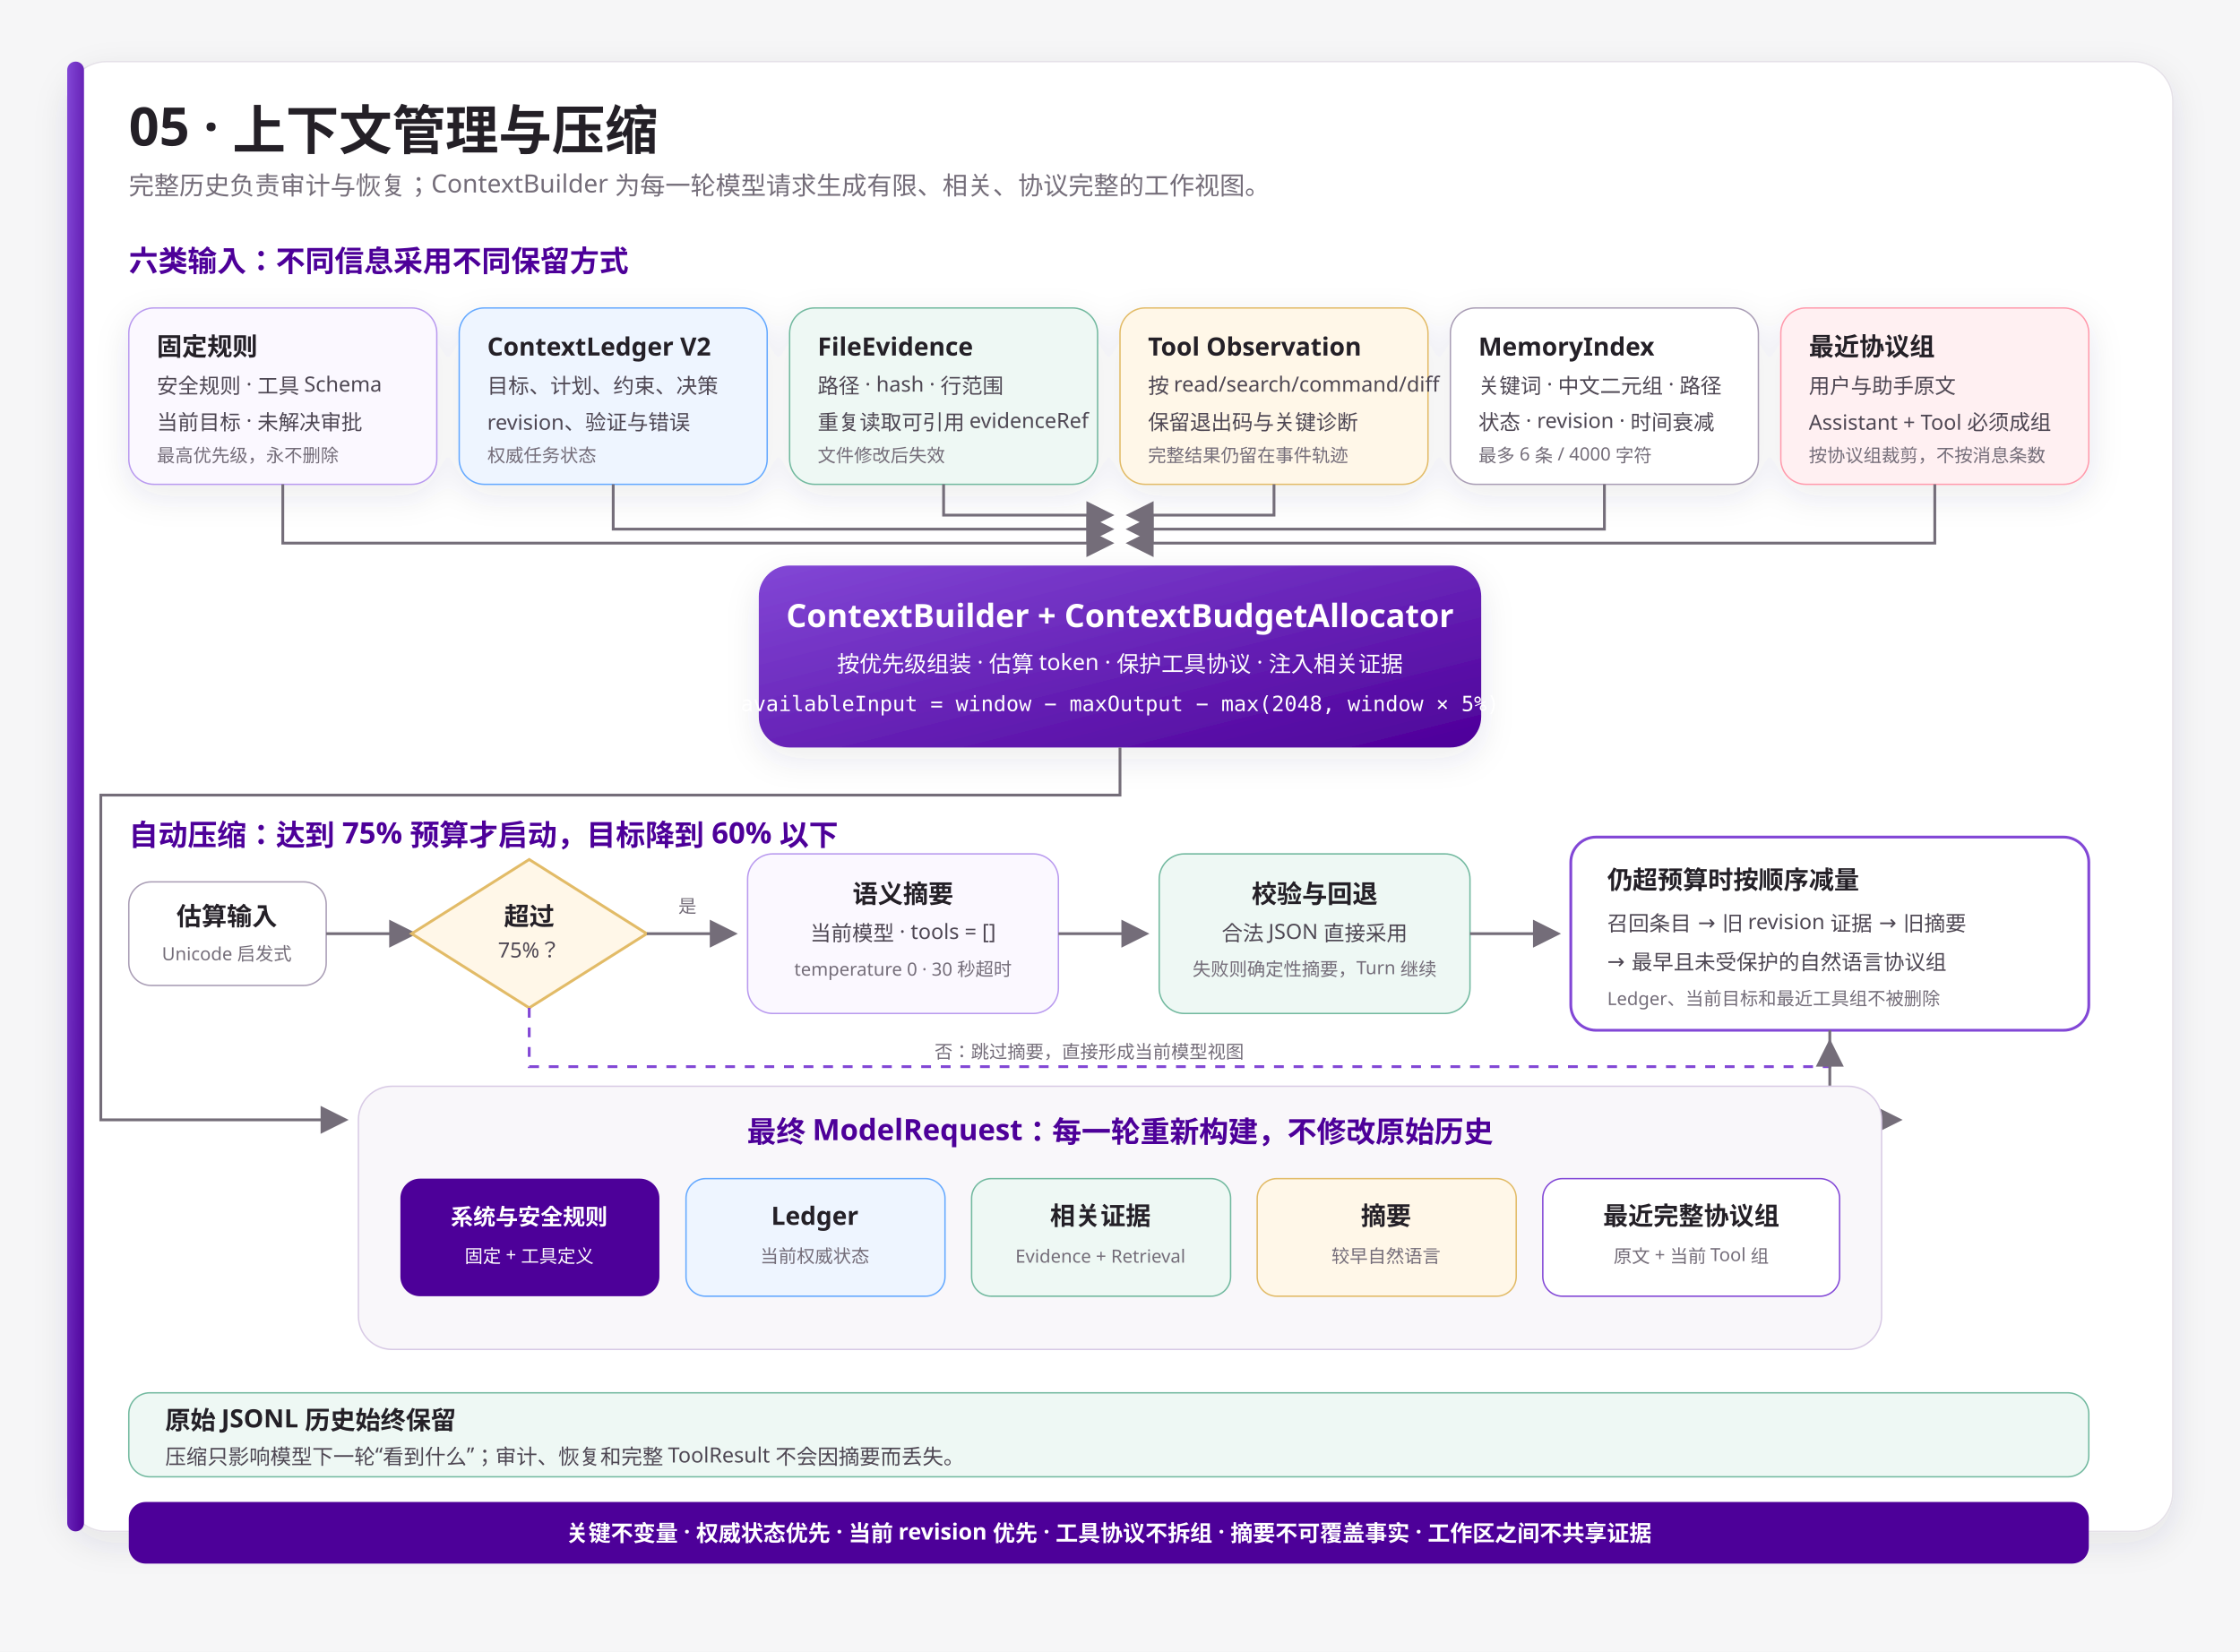
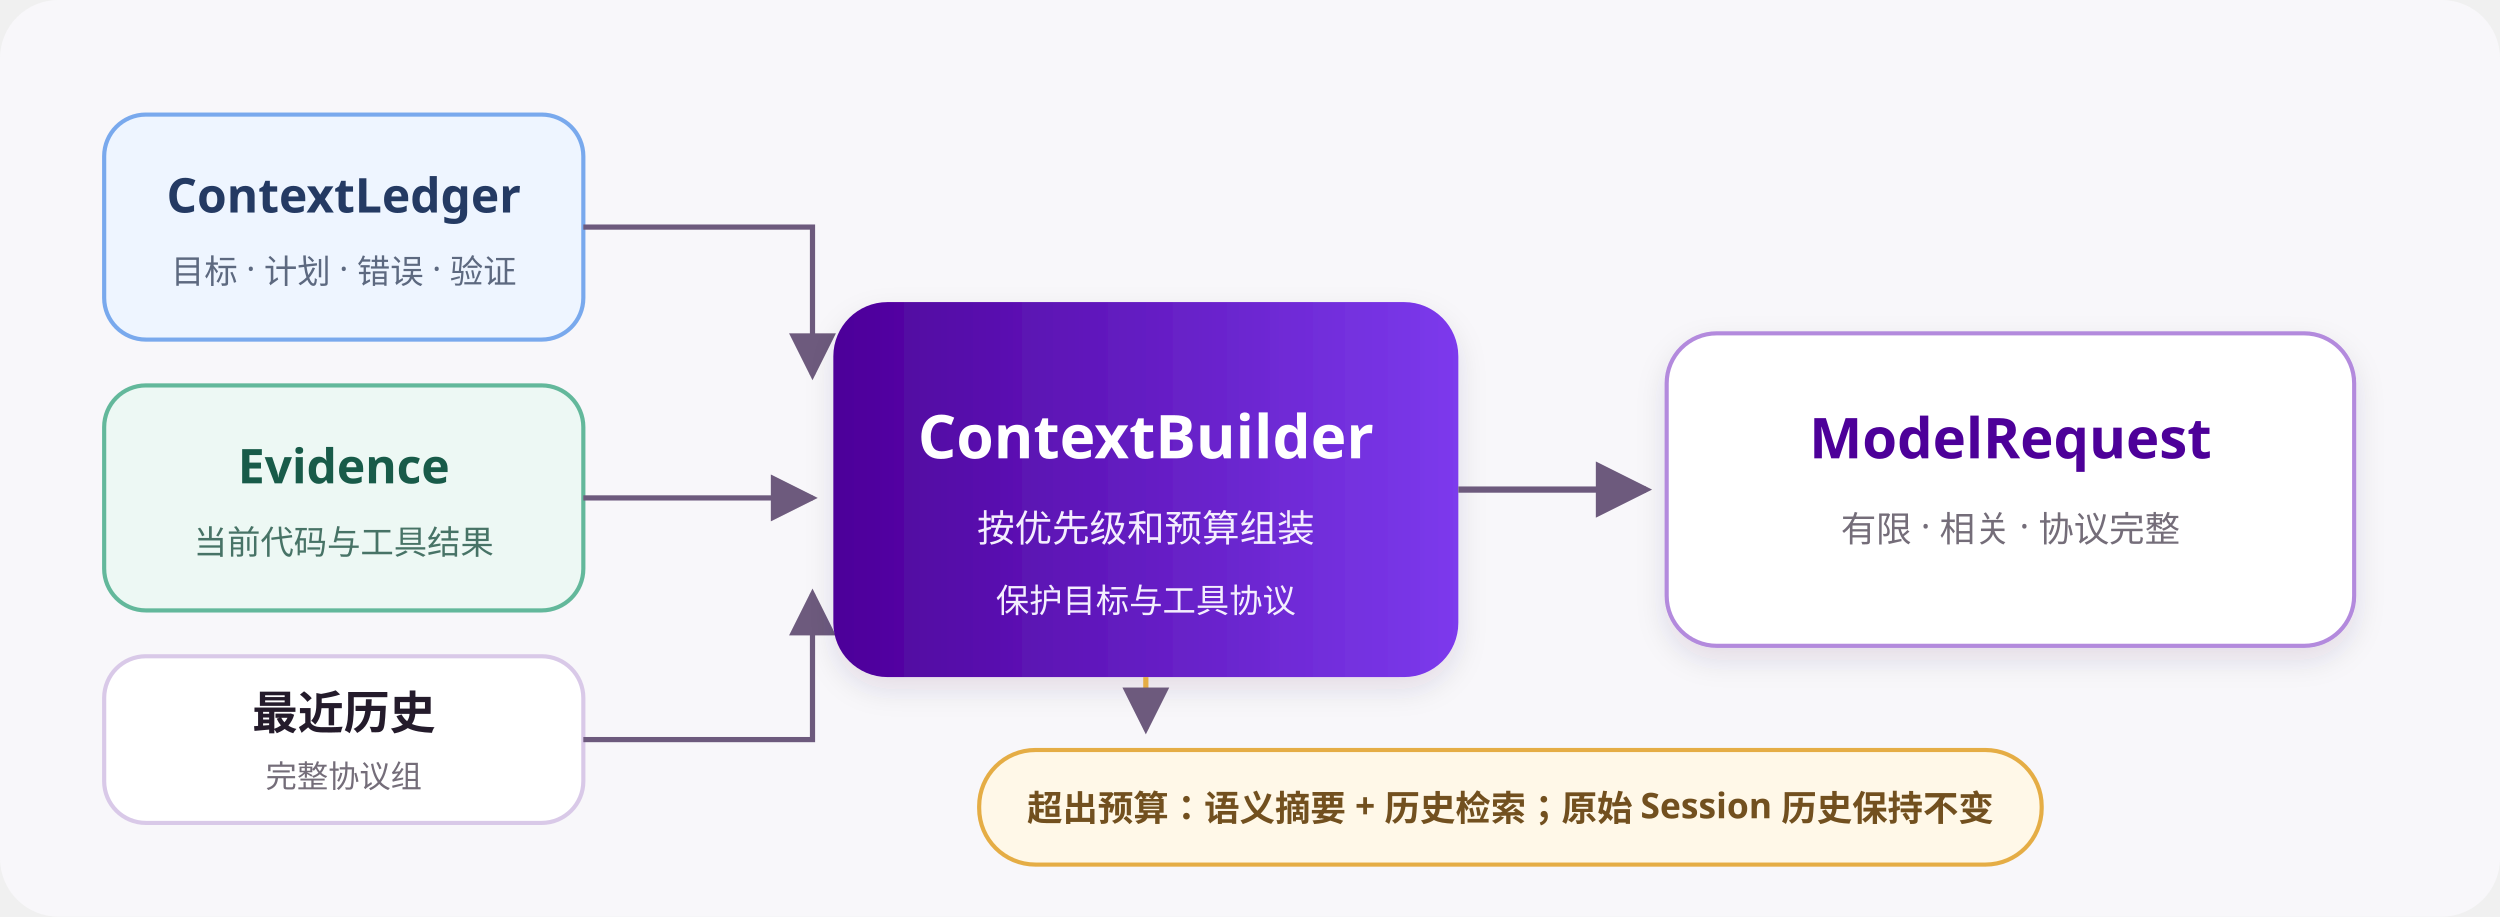
- <svg xmlns="http://www.w3.org/2000/svg" width="1600" height="1180" viewBox="0 0 1600 1180" role="img" aria-labelledby="title desc">
+ <svg xmlns="http://www.w3.org/2000/svg" width="1200" height="440" viewBox="0 0 1200 440" role="img" aria-labelledby="title desc">
  <defs>
-     <linearGradient id="brand" x1="0" y1="0" x2="1" y2="1">
-       <stop stop-color="#8247d6" />
-       <stop offset="1" stop-color="#4d0099" />
+     <linearGradient id="brand" x1="0" x2="1">
+       <stop stop-color="#4d0099" />
+       <stop offset="1" stop-color="#7c3aed" />
    </linearGradient>
+     <marker id="arrow" markerWidth="9" markerHeight="9" refX="8" refY="4.5" orient="auto">
+       <path d="M0 0L9 4.5L0 9Z" fill="#6d5a7d" />
+     </marker>
    <filter id="shadow" x="-20%" y="-20%" width="140%" height="150%">
-       <feDropShadow dx="0" dy="8" stdDeviation="12" flood-color="#3c2850" flood-opacity=".10" />
+       <feDropShadow dx="0" dy="6" stdDeviation="7" flood-color="#32104f" flood-opacity=".11" />
    </filter>
-     <marker id="arrow" markerWidth="10" markerHeight="10" refX="8" refY="5" orient="auto">
-       <path d="M0 0L10 5L0 10Z" fill="#746d79" />
-     </marker>
-     <style>
-       .h1{font:700 38px 'Segoe UI','Microsoft YaHei',sans-serif;fill:#242027}.sub{font:400 18px 'Segoe UI','Microsoft YaHei',sans-serif;fill:#746d79}.section{font:700 21px 'Segoe UI','Microsoft YaHei',sans-serif;fill:#4d0099}.label{font:700 18px 'Segoe UI','Microsoft YaHei',sans-serif;fill:#242027}.body{font:400 15px 'Segoe UI','Microsoft YaHei',sans-serif;fill:#4e4753}.meta{font:400 13px 'Segoe UI','Microsoft YaHei',sans-serif;fill:#746d79}.mono{font:500 14px Consolas,'Microsoft YaHei',monospace;fill:#4d0099}.white{fill:#fff}.line{stroke:#746d79;stroke-width:2;fill:none;marker-end:url(#arrow)}.dash{stroke:#8247d6;stroke-width:2;fill:none;stroke-dasharray:7 7;marker-end:url(#arrow)}
-     </style>
  </defs>
-   <rect width="1600" height="1180" fill="#f6f6f7" />
-   <rect x="48" y="44" width="1504" height="1050" rx="28" fill="#fff" stroke="#e5e1e8" filter="url(#shadow)" />
-   <rect x="48" y="44" width="12" height="1050" rx="6" fill="url(#brand)" />
-   <text x="92" y="104" class="h1">05 · 上下文管理与压缩</text>
-   <text x="92" y="139" class="sub">完整历史负责审计与恢复；ContextBuilder 为每一轮模型请求生成有限、相关、协议完整的工作视图。</text>
-   <text x="92" y="194" class="section">六类输入：不同信息采用不同保留方式</text>
-   <g filter="url(#shadow)">
-     <rect x="92" y="220" width="220" height="126" rx="18" fill="#fbf8ff" stroke="#b99aef" />
-     <rect x="328" y="220" width="220" height="126" rx="18" fill="#eef5ff" stroke="#65a9ff" />
-     <rect x="564" y="220" width="220" height="126" rx="18" fill="#eef8f4" stroke="#72b99f" />
-     <rect x="800" y="220" width="220" height="126" rx="18" fill="#fff7e8" stroke="#e2bb67" />
-     <rect x="1036" y="220" width="220" height="126" rx="18" fill="#fff" stroke="#a99db5" />
-     <rect x="1272" y="220" width="220" height="126" rx="18" fill="#fff0f2" stroke="#ff9aac" />
+   <rect width="1200" height="440" rx="28" fill="#f8f7fa" />
+   <g font-family="Segoe UI, Microsoft YaHei, sans-serif">
+     <rect x="50" y="55" width="230" height="108" rx="20" fill="#eef5ff" stroke="#79a9ed" stroke-width="2" />
+     <text x="165" y="102" text-anchor="middle" font-size="23" font-weight="700" fill="#243a63">ContextLedger</text>
+     <text x="165" y="136" text-anchor="middle" font-size="16" fill="#5d6980">目标 · 计划 · 错误 · 验证</text>
+     <rect x="50" y="185" width="230" height="108" rx="20" fill="#edf8f4" stroke="#63b89b" stroke-width="2" />
+     <text x="165" y="232" text-anchor="middle" font-size="23" font-weight="700" fill="#185b49">Evidence</text>
+     <text x="165" y="266" text-anchor="middle" font-size="16" fill="#477366">当前代码与工具结果</text>
+     <rect x="50" y="315" width="230" height="80" rx="20" fill="#fff" stroke="#d9c9e8" stroke-width="2" />
+     <text x="165" y="350" text-anchor="middle" font-size="22" font-weight="700" fill="#241b2b">最近历史</text>
+     <text x="165" y="378" text-anchor="middle" font-size="15" fill="#746d79">完整协议组</text>
+     <path d="M280 109H390V180" fill="none" stroke="#6d5a7d" stroke-width="2.5" marker-end="url(#arrow)" />
+     <path d="M280 239H390" stroke="#6d5a7d" stroke-width="2.5" marker-end="url(#arrow)" />
+     <path d="M280 355H390V285" fill="none" stroke="#6d5a7d" stroke-width="2.5" marker-end="url(#arrow)" />
+     <rect x="400" y="145" width="300" height="180" rx="26" fill="url(#brand)" filter="url(#shadow)" />
+     <text x="550" y="220" text-anchor="middle" font-size="29" font-weight="700" fill="#fff">ContextBuilder</text>
+     <text x="550" y="260" text-anchor="middle" font-size="18" fill="#f4eefe">按优先级和预算组装</text>
+     <text x="550" y="294" text-anchor="middle" font-size="16" fill="#f4eefe">保护目标与工具协议</text>
+     <path d="M700 235H790" stroke="#6d5a7d" stroke-width="3" marker-end="url(#arrow)" />
+     <rect x="800" y="160" width="330" height="150" rx="24" fill="#fff" stroke="#b38add" stroke-width="2" filter="url(#shadow)" />
+     <text x="965" y="220" text-anchor="middle" font-size="27" font-weight="700" fill="#4d0099">ModelRequest</text>
+     <text x="965" y="260" text-anchor="middle" font-size="17" fill="#746d79">有限 · 相关 · 协议完整</text>
+     <rect x="470" y="360" width="510" height="55" rx="27" fill="#fff8e8" stroke="#e5ad45" stroke-width="2" />
+     <text x="725" y="394" text-anchor="middle" font-size="17" font-weight="700" fill="#72501f">超出预算：语义摘要 + 历史检索；原始 Session 历史保持不变</text>
+     <path d="M550 325V350" stroke="#e5ad45" stroke-width="2.5" marker-end="url(#arrow)" />
  </g>
-   <text x="112" y="254" class="label">固定规则</text>
-   <text x="112" y="281" class="body">安全规则 · 工具 Schema</text>
-   <text x="112" y="307" class="body">当前目标 · 未解决审批</text>
-   <text x="112" y="330" class="meta">最高优先级，永不删除</text>
-   <text x="348" y="254" class="label">ContextLedger V2</text>
-   <text x="348" y="281" class="body">目标、计划、约束、决策</text>
-   <text x="348" y="307" class="body">revision、验证与错误</text>
-   <text x="348" y="330" class="meta">权威任务状态</text>
-   <text x="584" y="254" class="label">FileEvidence</text>
-   <text x="584" y="281" class="body">路径 · hash · 行范围</text>
-   <text x="584" y="307" class="body">重复读取可引用 evidenceRef</text>
-   <text x="584" y="330" class="meta">文件修改后失效</text>
-   <text x="820" y="254" class="label">Tool Observation</text>
-   <text x="820" y="281" class="body">按 read/search/command/diff</text>
-   <text x="820" y="307" class="body">保留退出码与关键诊断</text>
-   <text x="820" y="330" class="meta">完整结果仍留在事件轨迹</text>
-   <text x="1056" y="254" class="label">MemoryIndex</text>
-   <text x="1056" y="281" class="body">关键词 · 中文二元组 · 路径</text>
-   <text x="1056" y="307" class="body">状态 · revision · 时间衰减</text>
-   <text x="1056" y="330" class="meta">最多 6 条 / 4000 字符</text>
-   <text x="1292" y="254" class="label">最近协议组</text>
-   <text x="1292" y="281" class="body">用户与助手原文</text>
-   <text x="1292" y="307" class="body">Assistant + Tool 必须成组</text>
-   <text x="1292" y="330" class="meta">按协议组裁剪，不按消息条数</text>
-   <path d="M202 346V388H792" class="line" />
-   <path d="M438 346V378H792" class="line" />
-   <path d="M674 346V368H792" class="line" />
-   <path d="M910 346V368H808" class="line" />
-   <path d="M1146 346V378H808" class="line" />
-   <path d="M1382 346V388H808" class="line" />
-   <rect x="542" y="404" width="516" height="130" rx="22" fill="url(#brand)" filter="url(#shadow)" />
-   <text x="800" y="448" text-anchor="middle" class="white" style="font:700 23px 'Segoe UI','Microsoft YaHei'">ContextBuilder + ContextBudgetAllocator</text>
-   <text x="800" y="480" text-anchor="middle" class="white" style="font:400 16px 'Segoe UI','Microsoft YaHei'">按优先级组装 · 估算 token · 保护工具协议 · 注入相关证据</text>
-   <text x="800" y="508" text-anchor="middle" class="white" style="font:500 15px Consolas,'Microsoft YaHei'">availableInput = window − maxOutput − max(2048, window × 5%)</text>
-   <text x="92" y="604" class="section">自动压缩：达到 75% 预算才启动，目标降到 60% 以下</text>
-   <rect x="92" y="630" width="141" height="74" rx="16" fill="#fff" stroke="#a99db5" />
-   <text x="162" y="661" text-anchor="middle" class="label">估算输入</text>
-   <text x="162" y="686" text-anchor="middle" class="meta">Unicode 启发式</text>
-   <path d="M233 667H294" class="line" />
-   <polygon points="378,614 462,667 378,720 294,667" fill="#fff7e8" stroke="#e2bb67" stroke-width="2" />
-   <text x="378" y="661" text-anchor="middle" class="label">超过</text>
-   <text x="378" y="684" text-anchor="middle" class="body">75%？</text>
-   <path d="M462 667H523" class="line" />
-   <text x="491" y="652" text-anchor="middle" class="meta">是</text>
-   <rect x="534" y="610" width="222" height="114" rx="18" fill="#fbf8ff" stroke="#b99aef" />
-   <text x="645" y="645" text-anchor="middle" class="label">语义摘要</text>
-   <text x="645" y="672" text-anchor="middle" class="body">当前模型 · tools = []</text>
-   <text x="645" y="697" text-anchor="middle" class="meta">temperature 0 · 30 秒超时</text>
-   <path d="M756 667H817" class="line" />
-   <rect x="828" y="610" width="222" height="114" rx="18" fill="#eef8f4" stroke="#72b99f" />
-   <text x="939" y="645" text-anchor="middle" class="label">校验与回退</text>
-   <text x="939" y="672" text-anchor="middle" class="body">合法 JSON 直接采用</text>
-   <text x="939" y="697" text-anchor="middle" class="meta">失败则确定性摘要，Turn 继续</text>
-   <path d="M1050 667H1111" class="line" />
-   <rect x="1122" y="598" width="370" height="138" rx="18" fill="#fff" stroke="#8247d6" stroke-width="2" />
-   <text x="1148" y="635" class="label">仍超预算时按顺序减量</text>
-   <text x="1148" y="665" class="body">召回条目 → 旧 revision 证据 → 旧摘要</text>
-   <text x="1148" y="692" class="body">→ 最早且未受保护的自然语言协议组</text>
-   <text x="1148" y="718" class="meta">Ledger、当前目标和最近工具组不被删除</text>
-   <path d="M378 720V762H1307V746" class="dash" />
-   <text x="778" y="756" text-anchor="middle" class="meta">否：跳过摘要，直接形成当前模型视图</text>
-   <path d="M800 534V568H72V800H245" class="line" />
-   <path d="M1307 736V800H1355" class="line" />
-   <rect x="256" y="776" width="1088" height="188" rx="24" fill="#f9f7fa" stroke="#d8cae5" />
-   <text x="800" y="816" text-anchor="middle" class="section">最终 ModelRequest：每一轮重新构建，不修改原始历史</text>
-   <rect x="286" y="842" width="185" height="84" rx="14" fill="#4d0099" />
-   <text x="378" y="875" text-anchor="middle" class="white" style="font:700 16px 'Segoe UI','Microsoft YaHei'">系统与安全规则</text>
-   <text x="378" y="902" text-anchor="middle" class="white" style="font:400 13px 'Segoe UI','Microsoft YaHei'">固定 + 工具定义</text>
-   <rect x="490" y="842" width="185" height="84" rx="14" fill="#eef5ff" stroke="#65a9ff" />
-   <text x="582" y="875" text-anchor="middle" class="label">Ledger</text>
-   <text x="582" y="902" text-anchor="middle" class="meta">当前权威状态</text>
-   <rect x="694" y="842" width="185" height="84" rx="14" fill="#eef8f4" stroke="#72b99f" />
-   <text x="786" y="875" text-anchor="middle" class="label">相关证据</text>
-   <text x="786" y="902" text-anchor="middle" class="meta">Evidence + Retrieval</text>
-   <rect x="898" y="842" width="185" height="84" rx="14" fill="#fff7e8" stroke="#e2bb67" />
-   <text x="990" y="875" text-anchor="middle" class="label">摘要</text>
-   <text x="990" y="902" text-anchor="middle" class="meta">较早自然语言</text>
-   <rect x="1102" y="842" width="212" height="84" rx="14" fill="#fff" stroke="#8247d6" />
-   <text x="1208" y="875" text-anchor="middle" class="label">最近完整协议组</text>
-   <text x="1208" y="902" text-anchor="middle" class="meta">原文 + 当前 Tool 组</text>
-   <rect x="92" y="995" width="1400" height="60" rx="15" fill="#eef8f4" stroke="#72b99f" />
-   <text x="118" y="1021" class="label">原始 JSONL 历史始终保留</text>
-   <text x="118" y="1046" class="body">压缩只影响模型下一轮“看到什么”；审计、恢复和完整 ToolResult 不会因摘要而丢失。</text>
-   <rect x="92" y="1073" width="1400" height="44" rx="12" fill="#4d0099" />
-   <text x="792" y="1101" text-anchor="middle" class="white" style="font:600 16px 'Segoe UI','Microsoft YaHei'">关键不变量 · 权威状态优先 · 当前 revision 优先 · 工具协议不拆组 · 摘要不可覆盖事实 · 工作区之间不共享证据</text>
</svg>
